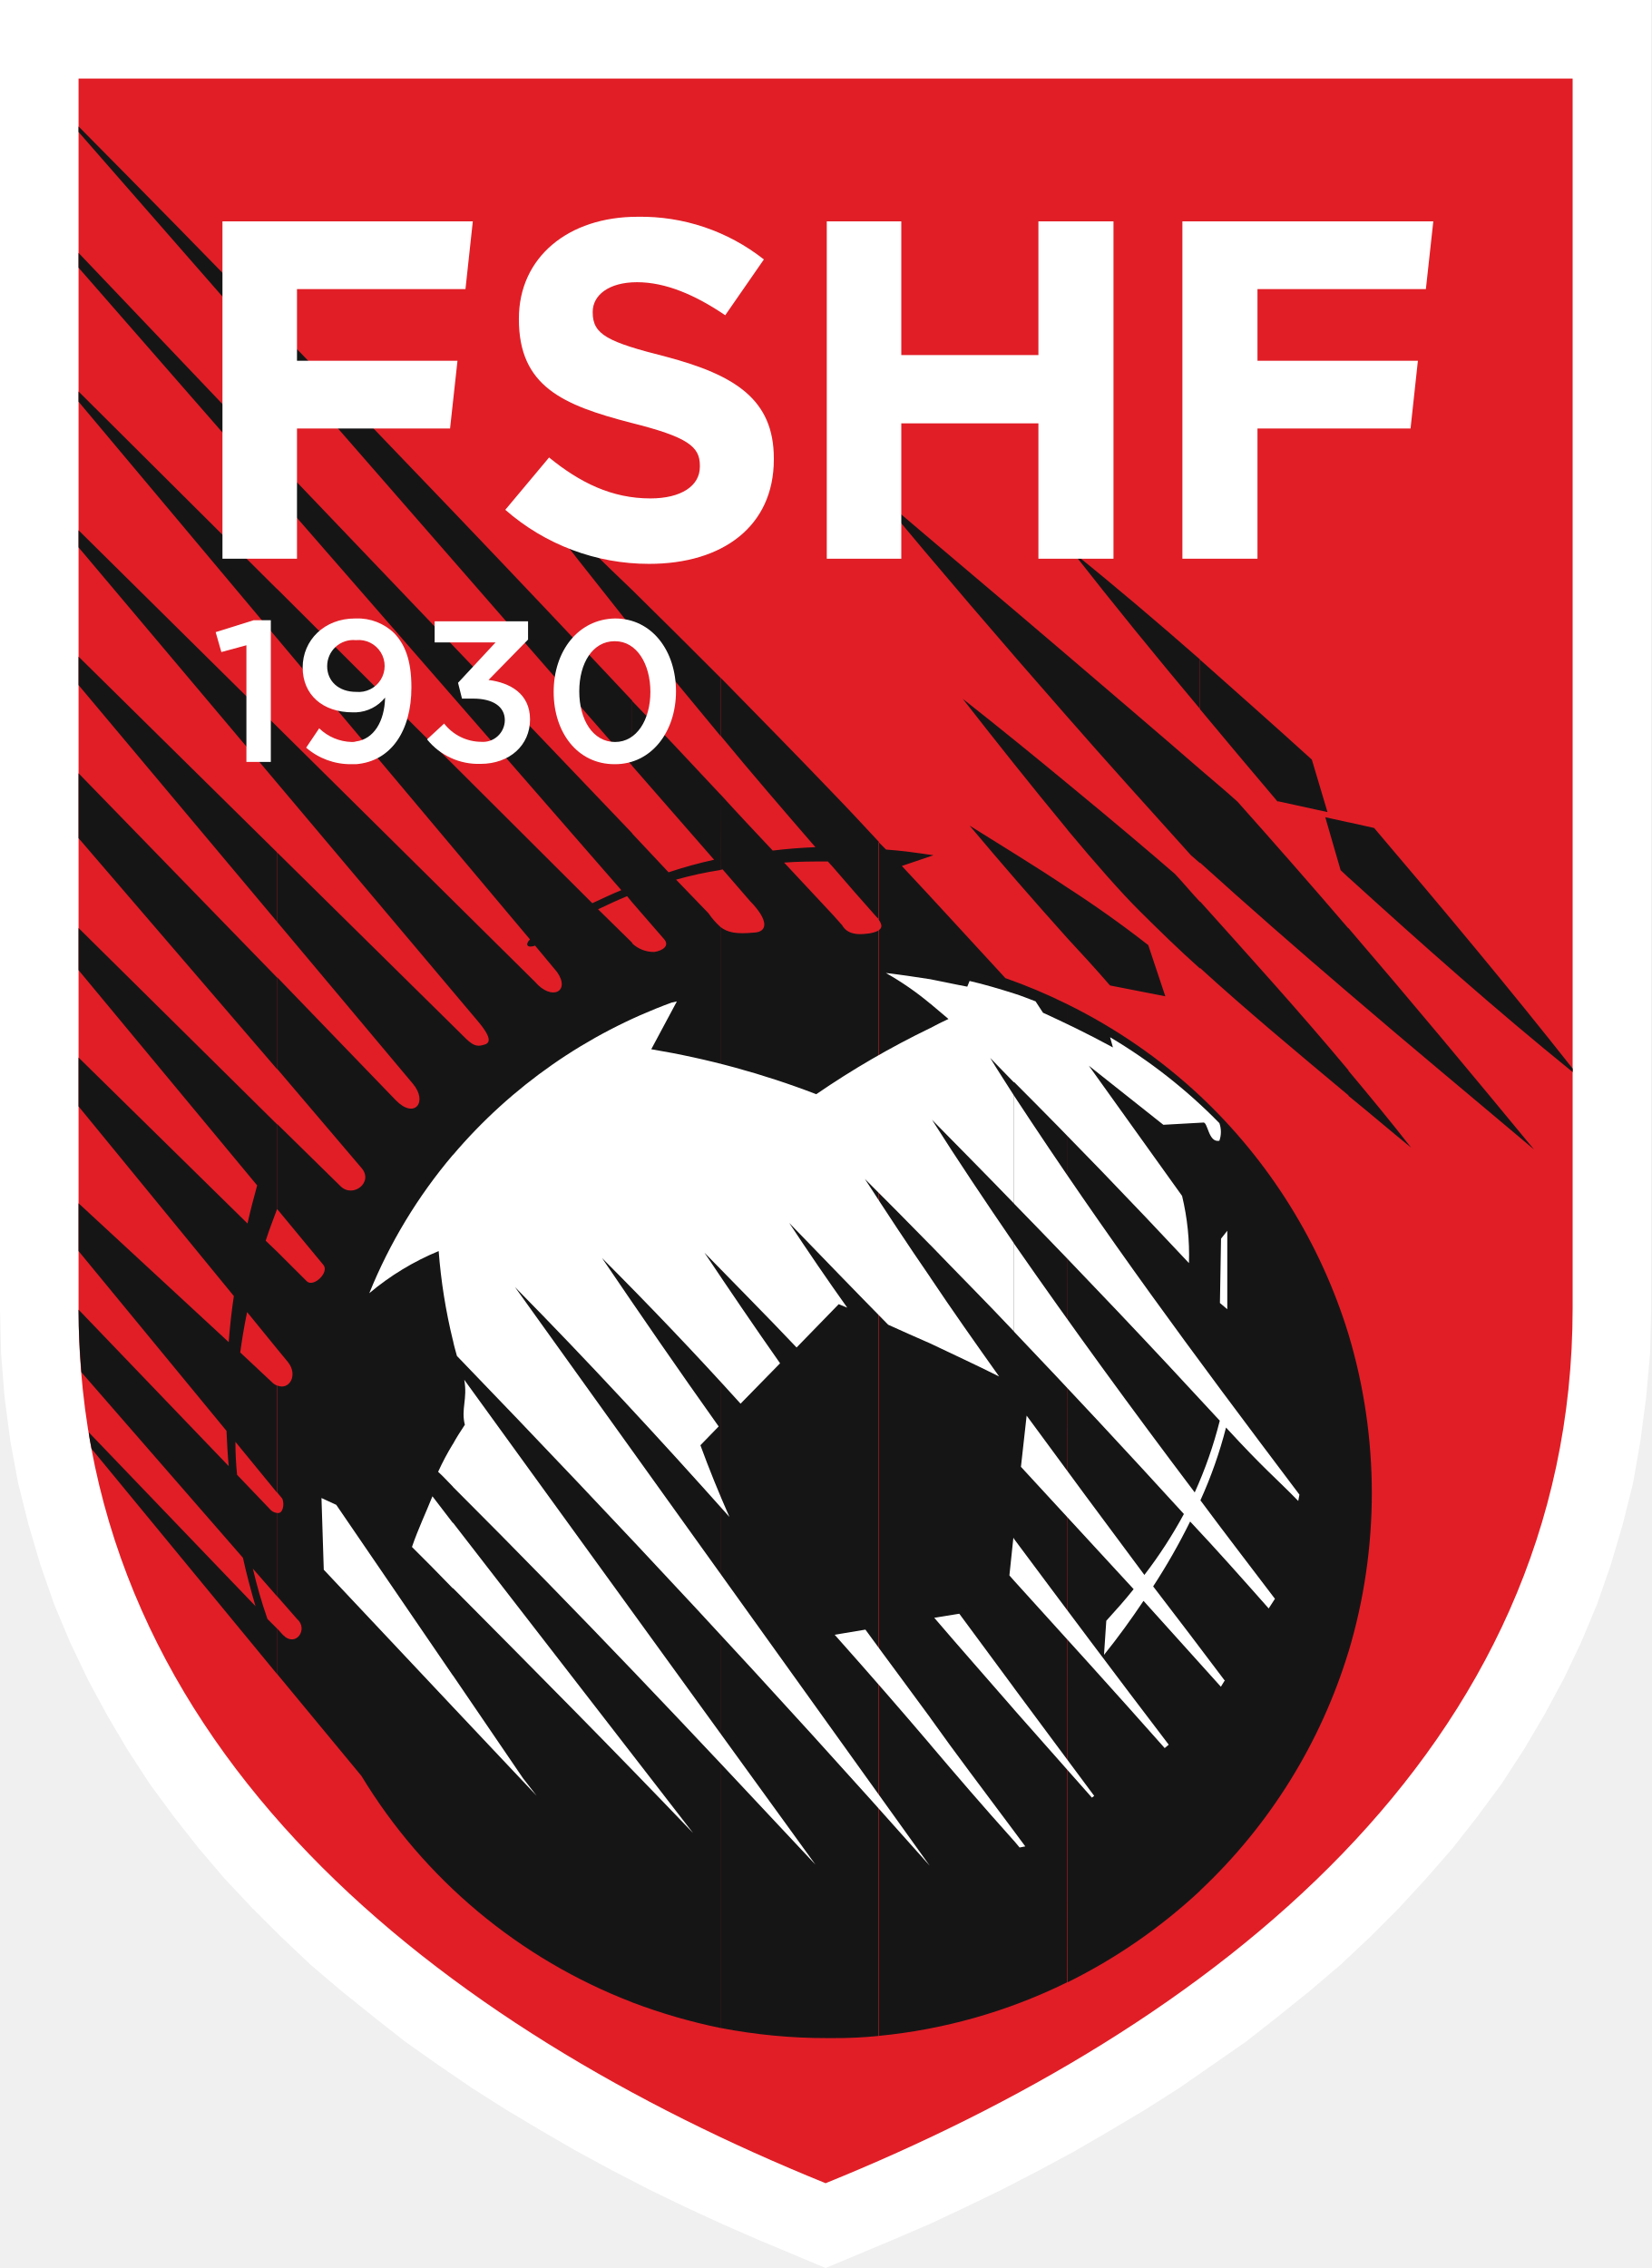
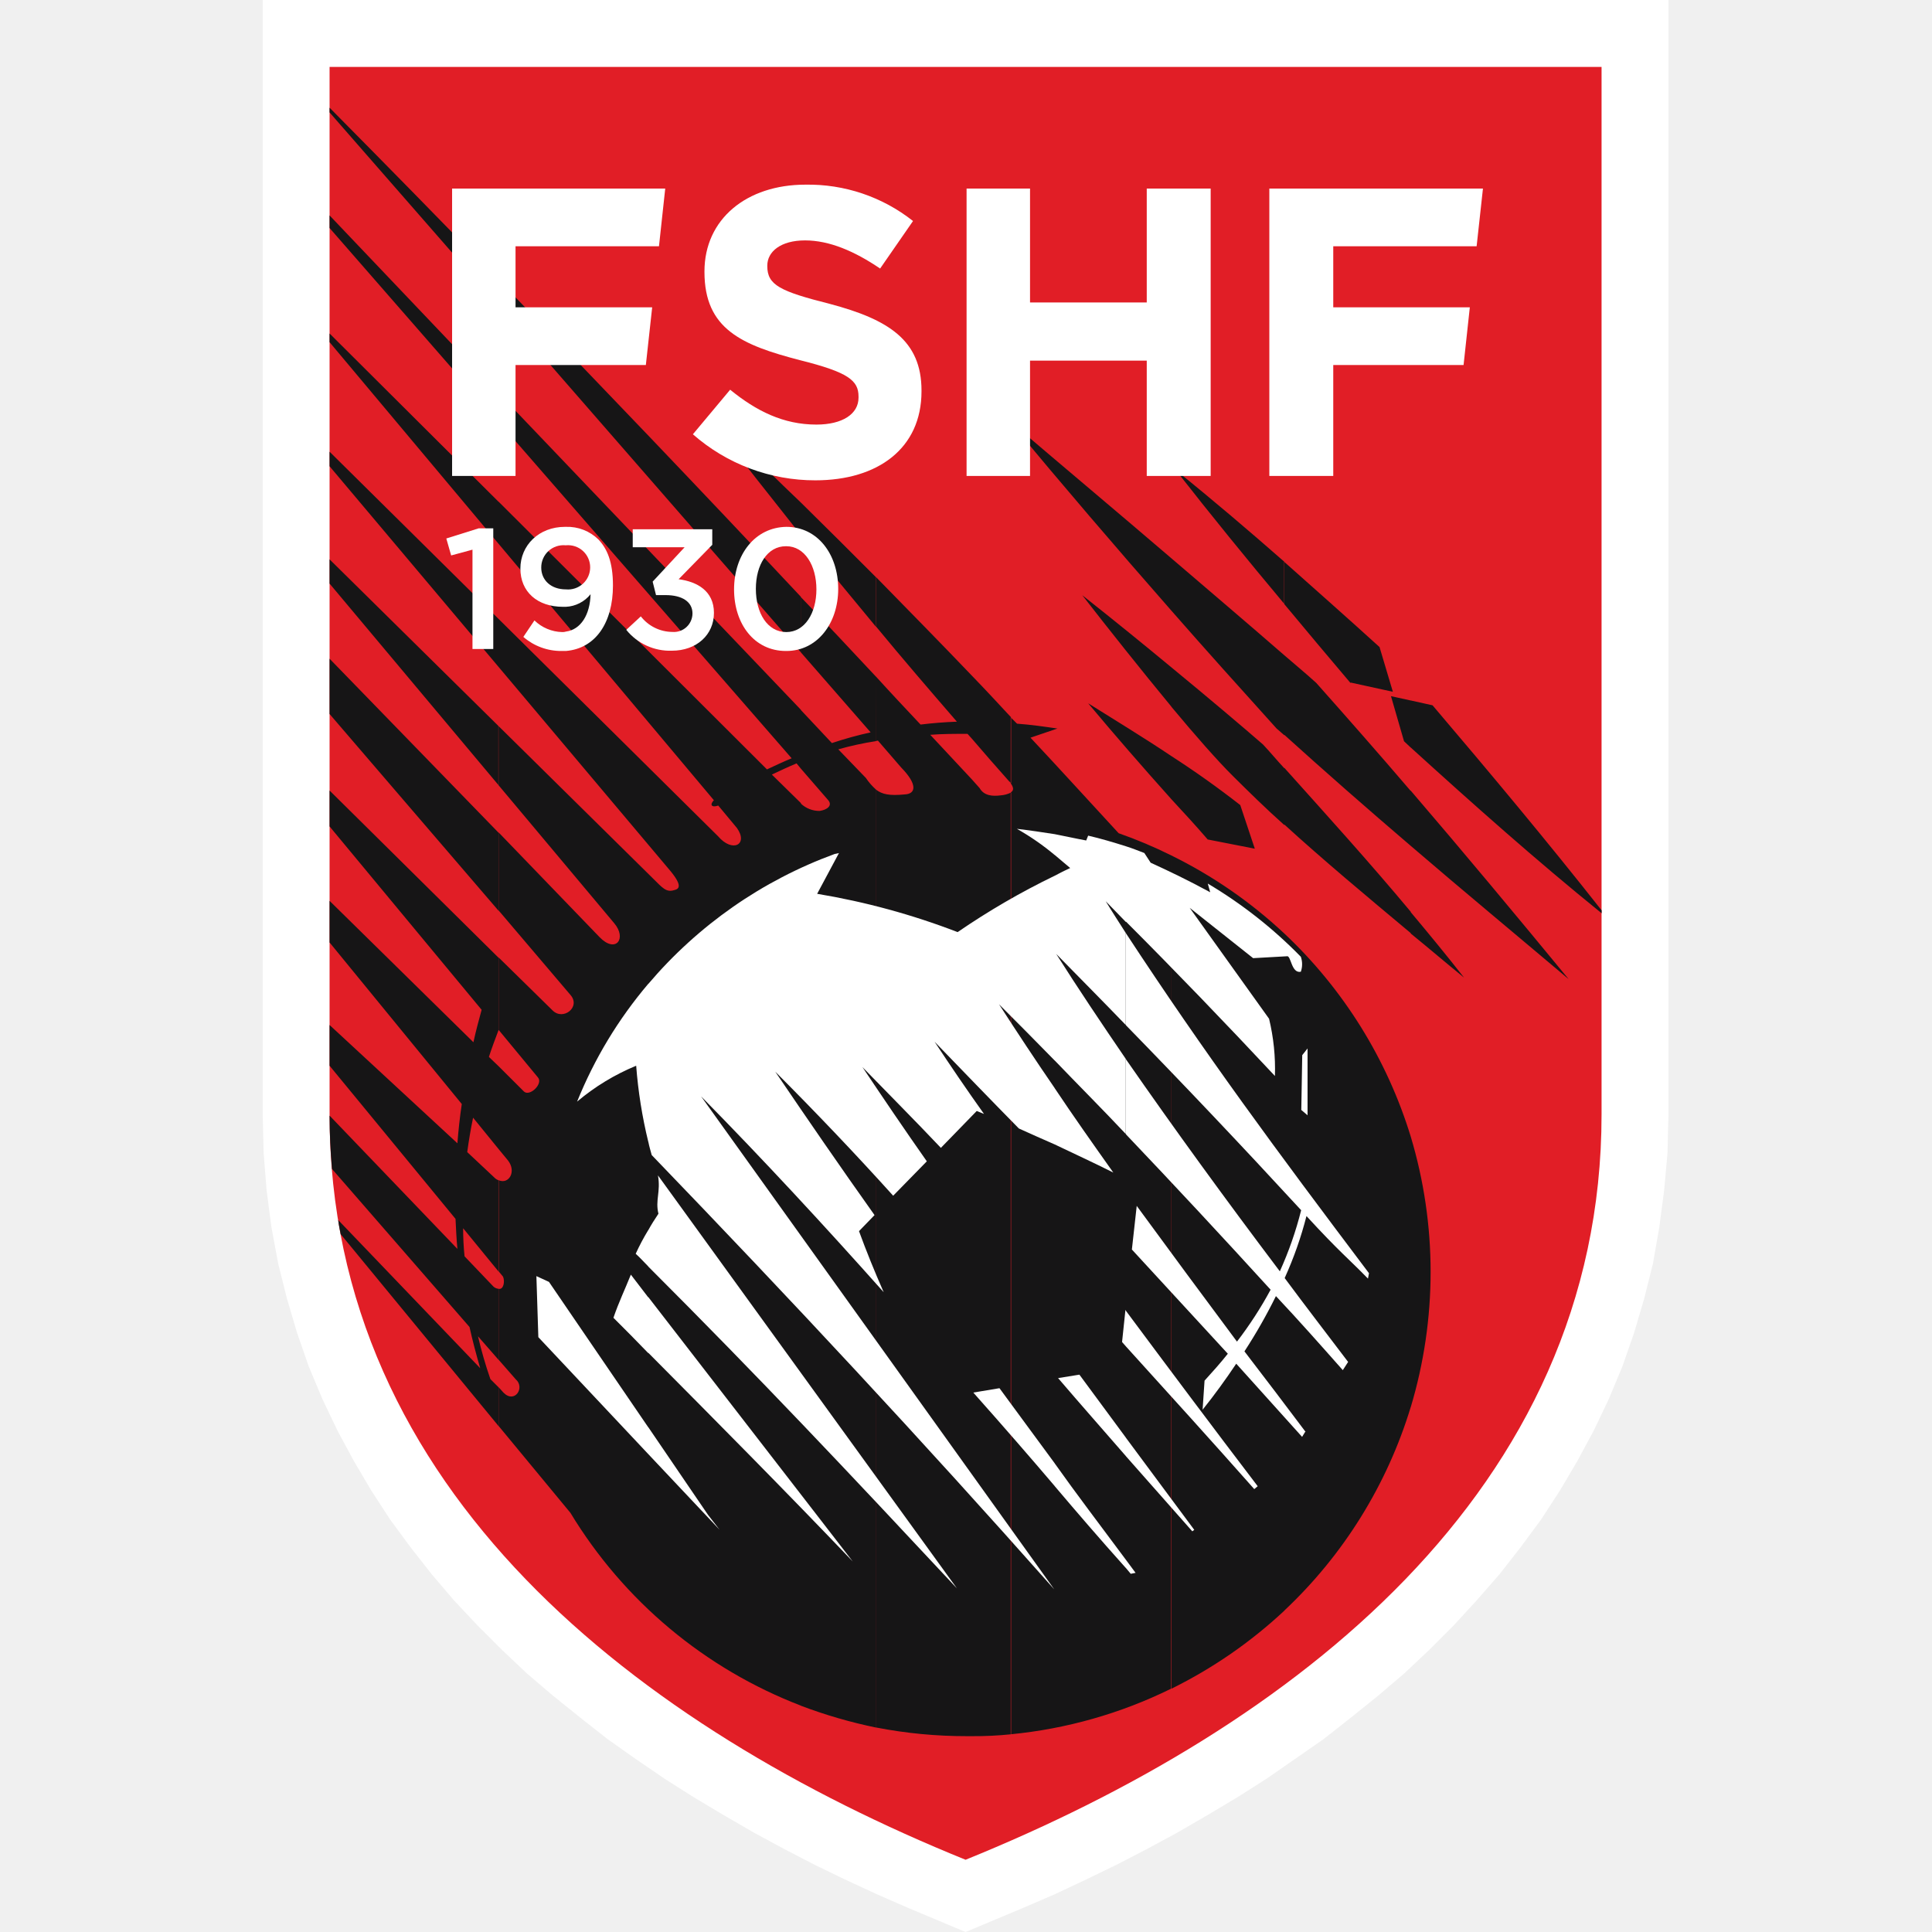
- <svg xmlns="http://www.w3.org/2000/svg" viewBox="0 0 208.94 286.99">
+ <svg xmlns="http://www.w3.org/2000/svg" width="1080" zoomAndPan="magnify" viewBox="0 0 810 810" height="1080" preserveAspectRatio="xMidYMid meet" version="1.0">
  <defs>
-     <style>.cls-1,.cls-4{fill:#fff;}.cls-1,.cls-2,.cls-3{fill-rule:evenodd;}.cls-2{fill:#e11e26;}.cls-3{fill:#161516;}</style>
+     <clipPath id="6d1a0997c0">
+       <path d="M 110.07 0 L 699.57 0 L 699.57 810 L 110.07 810 Z M 110.07 0 " clip-rule="nonzero" />
+     </clipPath>
  </defs>
-   <g id="Réteg_2" data-name="Réteg 2">
-     <g id="Layer_1" data-name="Layer 1">
-       <polygon class="cls-1" points="0 0 0 165.67 0.14 171.29 0.58 176.83 1.3 182.3 2.3 187.7 3.6 192.89 5.11 198 6.84 202.97 8.86 207.79 11.09 212.47 13.54 217.01 16.13 221.4 18.94 225.72 21.96 229.82 25.13 233.86 28.44 237.74 31.97 241.49 35.57 245.09 39.31 248.62 43.2 251.93 47.23 255.17 51.26 258.34 55.44 261.29 59.76 264.24 64.08 266.98 68.54 269.64 73.01 272.23 77.54 274.68 82.15 277.06 86.76 279.29 91.44 281.45 96.05 283.46 104.47 286.99 112.9 283.46 117.58 281.45 122.18 279.29 126.79 277.06 131.4 274.68 135.94 272.23 140.4 269.64 144.86 266.98 149.18 264.24 153.43 261.29 157.68 258.34 161.71 255.17 165.74 251.93 169.63 248.62 173.38 245.09 176.98 241.49 180.43 237.74 183.82 233.86 186.98 229.82 190.01 225.72 192.82 221.4 195.41 217.01 197.86 212.47 200.09 207.79 202.1 202.97 203.83 198 205.34 192.89 206.64 187.7 207.58 182.3 208.3 176.83 208.8 171.29 208.94 165.67 208.94 0 0 0" />
-       <path class="cls-2" d="M9.94,9.94V165.53c0,56.09,46.22,91.15,94.53,110.73C152.78,256.68,199,221.62,199,165.53V9.94Z" />
-       <path class="cls-3" d="M170.64,209V168.84a69.88,69.88,0,0,1,0,40.18Zm0-70.35V135.5c2.66,3.17,5.33,6.41,7.92,9.72-2.66-2.16-5.26-4.39-7.92-6.55Zm0-13c7.63,6.55,15.55,13.11,23.47,19.8-7.77-9.43-15.62-18.86-23.47-28v8.21Zm0-14.61c9.43,8.56,18.5,16.63,28.37,24.62v-.43c-8-10.15-16.49-20.31-25.13-30.46l-3.24-.72Zm-8.93-9.65,6.27,1.37L166,96.12c-4.75-4.32-9.5-8.5-14.18-12.67v6.26c3.24,3.89,6.55,7.85,9.86,11.74Zm8.93,2.66v7l-1-.94-1.94-6.7,2.95.65Zm0,13.39v8.21c-6.48-5.54-12.82-11.09-18.79-16.49V97.34c1.58,1.37,3.17,2.67,4.75,4.11,4.61,5.18,9.36,10.58,14,16Zm0,18c-6.12-7.34-12.53-14.4-18.79-21.38v8.42c5.76,5.26,12.24,10.66,18.79,16.13V135.5Zm0,33.34V209a69.09,69.09,0,0,1-18.79,30.24V138.67A69.26,69.26,0,0,1,170.64,168.84ZM151.85,83.45c-5.26-4.61-10.59-9.15-16.13-13.61,5.18,6.62,10.58,13.25,16.13,19.87V83.45Zm0,13.89v11.88l-1.15-1c-5.33-5.91-10.59-11.74-15.63-17.5V82.94c5.55,4.76,11.16,9.51,16.78,14.4Zm0,16.78c-1.08-1.15-2.09-2.38-3.17-3.53-3.24-2.81-7.92-6.77-13.61-11.45V105c3.53,4.24,6.84,8,9.15,10.29s4.89,4.83,7.63,7.27v-8.42Zm0,24.55V239.26a70.21,70.21,0,0,1-16.78,11.59V127.08a69.63,69.63,0,0,1,16.78,11.59Zm-16.78-19.94v-6.41c3.46,2.23,6.91,4.68,10.23,7.27l2.16,6.48-7-1.37C138.6,122.54,136.8,120.6,135.07,118.73Zm0-35.79v7.78q-12.52-14.25-23.83-27.86v-.15c7.85,6.7,15.84,13.39,23.83,20.23Zm0,16.2c-4-3.31-8.42-6.91-13.25-10.72,3.75,4.82,8.72,11.08,13.25,16.56V99.14Zm0,13.18v6.41c-4.39-4.9-8.21-9.29-12.38-14.26,3.89,2.45,8.13,5,12.38,7.85Zm0,14.76a68.66,68.66,0,0,0-7.85-3.31c-4.39-4.75-8.71-9.51-13.1-14.19l4-1.36c-2-.29-4-.58-6-.72l-.94-.94v9.79c.5.72.43,1.08,0,1.37v139.9a69,69,0,0,0,23.83-6.77ZM111.24,62.71v.15l-.36-.36.36.21Zm0,43.85v9.79l-.36-.36c-1.87-2.09-3.67-4.17-5.47-6.26v-9.36c1.94,2,3.89,4.1,5.83,6.19Zm0,11.16a4.09,4.09,0,0,1-1.58.43c-1.16.15-2.45.07-3.1-1.08l-1.15-1.29V257.9a54.18,54.18,0,0,0,5.83-.28Zm-5.83-17.35v9.36l-.65-.72c-1.87,0-3.74,0-5.54.14l6.19,6.63V257.9h-.72a70.48,70.48,0,0,1-13.54-1.29V117.29c.94.72,2,.93,4.25.72,1.73-.07,1.94-1.51-.5-4l-3.46-4-.29.07v-9.58c2.16,2.38,4.39,4.75,6.63,7.13,1.8-.22,3.6-.36,5.4-.43-4.11-4.75-8.14-9.43-12-14.11V85.75C95.9,90.58,100.66,95.4,105.41,100.37ZM91.15,85.75V93.1C87.34,88.49,83.59,84,80,79.49V74.66c3.75,3.68,7.42,7.35,11.16,11.09Zm0,14.76c-3.74-4-7.41-7.92-11.16-11.81v8.21l10.37,11.88a56.16,56.16,0,0,0-5.76,1.59L80,105.48v8.71l4,4.61c.8.86-.14,1.51-1.22,1.66A4,4,0,0,1,80,119.38v134a73.24,73.24,0,0,0,11.16,3.24V117.29a9.21,9.21,0,0,1-1.51-1.73l-4.1-4.25a46.8,46.8,0,0,1,5.61-1.22ZM80,74.66v4.83c-4.46-5.62-8.85-11.16-13.1-16.71l4,2.81,3.89,4C76.46,71.28,78.26,73,80,74.66Zm0,14c-15-16-30.09-31.75-44.93-47.08v3.81L80,96.91V88.7Zm0,16.78L35.06,58.39v4.25l43.56,50c-1.22.5-2.44,1.08-3.67,1.65L35.06,74.52v6.26l32,38.09c-.65.65-.36,1.15.65.79L70.49,123c1.73,2.44-.65,3.74-2.81,1.22L35.06,91.94v7.13l25.28,30c2.23,2.59,1.51,3,.79,3.16-1.15.36-1.73-.36-3.1-1.72l-23-22.68v8.78l17.21,20.52c1.95,2.3.22,4.54-2.16,2.09l-15-15.55v11.59l10.66,12.53c1.58,1.8-1.08,3.88-2.66,2.3l-8-7.85V153h0l5.84,7.06c.79.93-1.23,2.88-2.09,2.08l-3.75-3.74v12.31l1.37,1.66c1.3,1.65.15,3.6-1.37,2.95v13.54l.65.79c.29.72.07,1.94-.65,1.8V202l2.52,2.88c1.44,1.23-.14,3.67-1.8,2l-.72-.8v5.76l10.66,12.89A69,69,0,0,0,80,253.37V119.3l-4.32-4.24c1.23-.58,2.45-1.16,3.67-1.66l.65.79ZM35.06,41.62v3.81L9.94,16.7V16c8.35,8.43,16.7,16.92,25.12,25.64Zm0,16.77L9.94,32v1.87L35.06,62.64V58.39Zm0,16.13v6.26L9.94,50.83V49.54l25.12,25Zm0,17.42L9.94,67.1v2.16L35.06,99.07V91.94Zm0,15.92v8.78L9.94,86.69v-3.6l25.12,24.77Zm0,15.84v11.59L9.94,106.06V97.85L35.06,123.7Zm0,18.57L9.94,117.43v5.33L32.54,150c-.43,1.58-.86,3.16-1.22,4.82l-21.38-21V140l19.65,24c-.29,1.94-.5,3.88-.65,5.83l-19-17.57v6.05l18.72,22.75c.07,1.51.14,2.95.28,4.46l-19-19.8c0,2.74.14,5.33.36,7.92l20.44,23.48c.44,2,1,4.1,1.59,6.12l-21.1-22c.07.72.22,1.37.36,2.09l23.47,28.51v-5.76l-1.22-1.22A63.14,63.14,0,0,1,32,198.5L35.06,202V191.45a1.37,1.37,0,0,1-.93-.51L30,186.62a41.44,41.44,0,0,1-.21-4.17l5.25,6.41V175.32a1.72,1.72,0,0,1-.64-.43l-4-3.75c.22-1.65.51-3.38.87-5.11l3.81,4.68V158.4L33.62,157c.44-1.37.94-2.66,1.44-4Z" />
-       <polygon class="cls-1" points="154.37 164.88 155.3 165.67 155.3 155.74 154.51 156.74 154.37 164.88" />
-       <path class="cls-1" d="M155,212.69c-3-4-6.05-8-9.08-11.95a78.94,78.94,0,0,0,4.68-8.21c3.39,3.6,6.7,7.34,9.94,11l.79-1.22c-3.17-4.18-6.33-8.28-9.43-12.46a55.81,55.81,0,0,0,3.24-9.21c4.9,5.33,6.26,6.33,9.14,9.29l.15-.8c-13.9-18.43-24.34-32.54-36.15-50.54v13.68q13.08,13.4,26.07,27.5a53.53,53.53,0,0,1-3.17,9.08c-8-10.59-15.7-21.17-22.9-31.54v11.16q10.8,11.34,21.53,23.11a57.45,57.45,0,0,1-5,7.71c-5-6.7-10-13.47-14.9-20.16l-.72,6.48c4.75,5.18,9.5,10.29,14.26,15.48-1.08,1.36-2.24,2.66-3.46,4l-.29,4.32c1.8-2.24,3.46-4.54,5-6.84l9.79,10.87.44-.72ZM128.3,136.94V125.71c.94.29,1.8.65,2.74,1l.94,1.44c2.66,1.22,5.54,2.59,8.85,4.39l-.36-1.29a67.7,67.7,0,0,1,13.83,10.87,3.35,3.35,0,0,1,0,2.23c-1.44.29-1.44-2.52-2.09-2.3l-5,.28-9.43-7.48,11.8,16.48a31.86,31.86,0,0,1,.87,8.5c-7.35-7.85-14.76-15.55-22.11-22.9Zm0,96V231.7l1.44,1.94-.72.14-.72-.86Zm0-16.63v-2.74c3.39,4.54,6.77,9.15,10.16,13.68l-.29.22c-3.31-3.75-6.55-7.42-9.87-11.16Zm0-16.27v-5.33c6.48,8.71,13,17.42,19.59,26.06l-.51.43C141.12,214.13,134.71,207.07,128.3,200Zm0-61.42c-1-1.58-2-3.1-3-4.75,1,1,2,2.09,3,3.09V125.71c-1.8-.57-3.74-1.15-5.61-1.58l-.29.72c-1.58-.29-3.17-.65-4.68-.94V127c.79.65,1.51,1.29,2.3,1.94-.79.36-1.51.72-2.3,1.15v27.44c3.46,3.6,7.06,7.2,10.58,10.94V157.32c-3.6-5.26-7.12-10.51-10.36-15.62,3.38,3.45,6.91,7,10.36,10.58V138.6ZM117.72,170v-8.35c2.74,4.1,5.69,8.28,8.71,12.53-3-1.51-6-2.88-8.71-4.18Zm10.58,24.7V200l-.57-.65.5-4.75.07.07Zm0,18.86v2.74c-3.38-3.89-6.76-7.71-10.08-11.59l3.17-.51c2.31,3.1,4.61,6.27,6.91,9.36Zm0,18.15v1.22c-4-4.46-7.34-8.35-10.58-12.17v-3.38C121,222,124.34,226.37,128.3,231.7ZM117.72,123.91c-1.87-.29-3.74-.57-5.62-.79a37.4,37.4,0,0,1,5.62,3.89v-3.1Zm0,6.19v27.44c-2.74-2.81-5.54-5.62-8.28-8.36,2.66,4.11,5.4,8.28,8.28,12.46V170c-1.8-.79-3.6-1.58-5.33-2.37-4.25-4.32-8.42-8.64-12.53-12.89,2.38,3.6,4.83,7.2,7.35,10.73l-1.08-.44-5.33,5.48c-3.89-4.11-7.78-8-11.66-12,3.09,4.61,6.26,9.29,9.57,14l-5,5.11C88,171.29,82.08,165.1,76.18,159.19c4.75,7,9.64,14.11,14.76,21.31l-2.31,2.38q1.62,4.43,3.67,9.07c-8.85-9.93-17.92-19.73-27.14-29.09l52.49,73.23C97.85,213.77,78.48,193,57.82,171.58c-.15-.58-.36-1.23-.51-2V146.16A66.08,66.08,0,0,1,85,126.86l.65-.14-3.24,6.05a107,107,0,0,1,20.88,5.69,110.32,110.32,0,0,1,14.4-8.36Zm0,87.27c-2.52-3.46-5.18-7-8.21-11.16l-3.89.65c4.61,5.18,8.36,9.5,12.1,13.89v-3.38ZM57.31,216,67.9,227.23,66.17,225l-8.86-13v4Zm0-15.05c10.23,10.3,20.38,20.52,30.39,31L57.31,192.67V201Zm0-12.81c16.71,16.7,29.38,30.16,45.87,47.8L58.75,174.6c.43,2.45-.43,3.67.07,5.69-.57.86-1.08,1.65-1.51,2.45Zm0-42a64.45,64.45,0,0,0-10.58,17.5,33.41,33.41,0,0,1,8.78-5.33,69.9,69.9,0,0,0,1.8,11.3V146.16Zm0,36.58v5.4c-.65-.65-1.22-1.3-1.87-1.88a32.8,32.8,0,0,1,1.87-3.52Zm0,9.93V201c-1.73-1.8-3.45-3.53-5.18-5.25.79-2.31,1.73-4.25,2.59-6.41l2.59,3.38Zm0,19.37-14.76-21.6-1.87-.86.29,9.07L57.31,216Z" />
-       <polygon class="cls-4" points="32.11 78.48 34.27 78.48 34.27 96.41 31.18 96.41 31.18 81.65 28.01 82.51 27.29 79.99 32.11 78.48" />
-       <path class="cls-4" d="M45.07,87.55h0a3.29,3.29,0,1,0,0-6.55V78.26a6.59,6.59,0,0,1,4.83,1.88c1.29,1.36,2.16,3.31,2.16,6.84,0,5.54-2.6,9.36-7,9.72V93.82c2.23-.29,3.6-2.52,3.67-5.55a5,5,0,0,1-3.67,1.87ZM45,81a3.3,3.3,0,0,0-3.6,3.31c0,1.87,1.44,3.24,3.67,3.24v2.59h-.43c-3.82,0-6.34-2.23-6.34-5.68s2.74-6.2,6.63-6.2h.14V81Zm.07,12.82V96.7h-.65a8.58,8.58,0,0,1-5.68-2.09l1.65-2.45a6.12,6.12,0,0,0,4.11,1.73A1.6,1.6,0,0,0,45.07,93.82Z" />
-       <path class="cls-4" d="M55,81.29V78.62H66.82v2.31l-5,5.11c2.73.36,5.25,1.73,5.25,5s-2.59,5.62-6.26,5.62a8.33,8.33,0,0,1-6.77-3.1l2.16-2a6,6,0,0,0,4.68,2.31,2.77,2.77,0,0,0,3-2.74c0-1.73-1.52-2.73-4-2.73H58.46l-.5-2,4.75-5.11Z" />
-       <path class="cls-4" d="M77.83,93.89h0c2.74,0,4.47-2.81,4.47-6.34s-1.73-6.41-4.47-6.41V78.26h0c4.68,0,7.71,4.11,7.71,9.22s-3.1,9.22-7.71,9.22Zm-.07-12.75c-2.74,0-4.46,2.74-4.46,6.34s1.72,6.41,4.53,6.41V96.7h-.07c-4.68,0-7.7-4-7.7-9.15s3.09-9.21,7.77-9.29v2.88Z" />
-       <path class="cls-4" d="M82.15,71.35a27.54,27.54,0,0,1-18.21-6.84l5.54-6.62c3.89,3.17,7.92,5.18,12.82,5.18,3.88,0,6.26-1.58,6.26-4V58.9c0-2.38-1.51-3.6-8.71-5.4-8.64-2.24-14.19-4.61-14.19-13.11v-.07c0-7.78,6.27-12.89,15-12.89a25.09,25.09,0,0,1,16,5.4l-4.89,7.06c-3.82-2.59-7.56-4.18-11.16-4.18S75,37.37,75,39.46v.07c0,2.81,1.88,3.74,9.29,5.61C93,47.45,97.92,50.54,97.92,58v.14C97.92,66.6,91.44,71.35,82.15,71.35Z" />
-       <polygon class="cls-4" points="131.4 70.7 131.4 53.57 114.05 53.57 114.05 70.7 104.62 70.7 104.62 28.01 114.05 28.01 114.05 44.93 131.4 44.93 131.4 28.01 140.9 28.01 140.9 70.7 131.4 70.7" />
-       <polygon class="cls-4" points="57.89 45.65 37.58 45.65 37.58 36.58 58.9 36.58 59.83 28.01 28.15 28.01 28.15 70.7 37.58 70.7 37.58 54.22 56.95 54.22 57.89 45.65" />
-       <polygon class="cls-4" points="179.42 45.65 159.12 45.65 159.12 36.58 180.43 36.58 181.37 28.01 149.62 28.01 149.62 70.7 159.12 70.7 159.12 54.22 178.49 54.22 179.42 45.65" />
-     </g>
+   <g clip-path="url(#6d1a0997c0)">
+     <path fill="#ffffff" d="M 110.141 0 L 110.141 467.586 L 110.535 483.449 L 111.777 499.086 L 113.805 514.523 L 116.629 529.766 L 120.293 544.414 L 124.555 558.836 L 129.434 572.863 L 135.133 586.465 L 141.422 599.676 L 148.332 612.488 L 155.637 624.879 L 163.562 637.07 L 172.082 648.645 L 181.023 660.047 L 190.359 670.996 L 200.316 681.582 L 210.473 691.742 L 221.023 701.703 L 231.996 711.047 L 243.363 720.191 L 254.73 729.137 L 266.52 737.465 L 278.707 745.789 L 290.891 753.523 L 303.473 761.031 L 316.078 768.34 L 328.859 775.258 L 341.859 781.973 L 354.863 788.266 L 368.066 794.363 L 381.07 800.035 L 404.82 810 L 428.598 800.035 L 441.801 794.363 L 454.773 788.266 L 467.777 781.973 L 480.781 775.258 L 493.586 768.34 L 506.168 761.031 L 518.75 753.523 L 530.934 745.789 L 542.922 737.465 L 554.91 729.137 L 566.277 720.191 L 577.645 711.047 L 588.617 701.703 L 599.195 691.742 L 609.352 681.582 L 619.082 670.996 L 628.645 660.047 L 637.559 648.645 L 646.105 637.07 L 654.031 624.879 L 661.336 612.488 L 668.246 599.676 L 674.535 586.465 L 680.207 572.863 L 685.086 558.836 L 689.344 544.414 L 693.012 529.766 L 695.664 514.523 L 697.695 499.086 L 699.105 483.449 L 699.5 467.586 L 699.5 0 Z M 110.141 0 " fill-opacity="1" fill-rule="evenodd" />
  </g>
+   <path fill="#e11e26" d="M 138.176 28.055 L 138.176 467.191 C 138.176 625.5 268.551 724.453 404.82 779.715 C 541.09 724.453 671.461 625.5 671.461 467.191 L 671.461 28.055 Z M 138.176 28.055 " fill-opacity="1" fill-rule="evenodd" />
+   <path fill="#161516" d="M 591.465 589.883 L 591.465 476.535 C 594.227 485.73 596.301 495.078 597.695 504.582 C 599.09 514.082 599.789 523.633 599.789 533.234 C 599.789 542.84 599.09 552.391 597.695 561.891 C 596.301 571.391 594.227 580.742 591.465 589.938 Z M 591.465 391.324 L 591.465 382.434 C 598.969 391.383 606.5 400.527 613.805 409.867 C 606.305 403.773 598.969 397.477 591.465 391.383 Z M 591.465 354.633 C 612.988 373.121 635.328 391.637 657.668 410.52 C 635.75 383.902 613.609 357.289 591.465 331.492 L 591.465 354.664 Z M 591.465 313.398 C 618.066 337.559 643.648 360.336 671.488 382.887 L 671.488 381.672 C 648.926 353.027 624.977 324.352 600.605 295.703 L 591.465 293.672 Z M 566.277 286.164 L 583.965 290.031 L 578.379 271.289 C 564.98 259.098 551.582 247.297 538.379 235.527 L 538.379 253.199 C 547.52 264.176 556.855 275.352 566.191 286.332 Z M 591.465 293.672 L 591.465 313.426 L 588.645 310.773 L 583.172 291.863 L 591.496 293.699 Z M 591.465 331.461 L 591.465 354.633 C 573.188 339 555.305 323.332 538.465 308.094 L 538.465 274.73 C 542.922 278.598 547.406 282.27 551.863 286.332 C 564.867 300.953 578.266 316.191 591.352 331.492 Z M 591.465 382.266 C 574.203 361.551 556.121 341.625 538.465 321.922 L 538.465 345.688 C 554.711 360.531 572.992 375.773 591.465 391.211 Z M 591.465 476.363 L 591.465 589.883 C 589 597.996 586.016 605.914 582.516 613.637 C 579.016 621.363 575.027 628.828 570.555 636.031 C 566.082 643.234 561.16 650.117 555.789 656.68 C 550.418 663.238 544.641 669.422 538.465 675.23 L 538.465 391.383 C 544.633 397.18 550.398 403.352 555.762 409.898 C 561.125 416.445 566.043 423.312 570.52 430.496 C 574.992 437.684 578.98 445.129 582.488 452.836 C 585.992 460.539 588.984 468.441 591.465 476.535 Z M 538.465 235.527 C 523.629 222.52 508.594 209.703 492.969 197.117 C 507.578 215.801 522.809 234.512 538.465 253.199 Z M 538.465 274.73 L 538.465 308.262 L 535.223 305.441 C 520.188 288.758 505.352 272.305 491.133 256.047 L 491.133 234.09 C 506.789 247.523 522.613 260.93 538.465 274.73 Z M 538.465 322.094 C 535.418 318.848 532.57 315.375 529.523 312.129 C 520.383 304.199 507.184 293.02 491.133 279.812 L 491.133 296.352 C 501.09 308.32 510.426 318.93 516.941 325.395 C 523.457 331.859 530.738 339.027 538.465 345.914 Z M 538.465 391.383 L 538.465 675.285 C 524.289 688.508 508.512 699.41 491.133 708 L 491.133 358.672 C 508.523 367.238 524.301 378.141 538.465 391.383 Z M 491.133 335.102 L 491.133 317.012 C 500.895 323.305 510.625 330.219 519.988 337.531 L 526.082 355.82 L 506.336 351.953 C 501.09 345.855 496.012 340.383 491.133 335.102 Z M 491.133 234.09 L 491.133 256.047 C 467.59 229.234 445.184 203.023 423.914 177.414 L 423.914 176.992 C 446.059 195.902 468.598 214.785 491.133 234.09 Z M 491.133 279.812 C 479.852 270.469 467.383 260.309 453.758 249.555 C 464.336 263.16 478.355 280.828 491.133 296.297 Z M 491.133 317.012 L 491.133 335.102 C 478.75 321.273 467.977 308.883 456.215 294.855 C 467.188 301.77 479.145 308.969 491.133 317.012 Z M 491.133 358.672 C 483.945 355.098 476.566 351.984 468.992 349.328 C 456.609 335.922 444.422 322.488 432.039 309.277 L 443.324 305.441 C 437.68 304.621 432.039 303.805 426.398 303.406 L 423.746 300.754 L 423.746 328.387 C 425.156 330.418 424.961 331.434 423.746 332.254 L 423.746 727.105 C 435.434 725.977 446.926 723.805 458.219 720.594 C 469.516 717.387 480.43 713.188 490.965 708 Z M 423.914 176.992 L 423.914 177.414 L 422.902 176.398 Z M 423.914 300.754 L 423.914 328.387 L 422.902 327.371 C 417.625 321.473 412.547 315.602 407.473 309.703 L 407.473 283.285 C 412.941 288.93 418.445 294.855 423.914 300.754 Z M 423.914 332.254 C 422.512 332.961 421.027 333.367 419.461 333.465 C 416.188 333.891 412.547 333.664 410.715 330.418 L 407.473 326.777 L 407.473 727.895 C 412.969 727.93 418.449 727.664 423.914 727.105 Z M 407.473 283.285 L 407.473 309.703 L 405.637 307.668 C 400.363 307.668 395.09 307.668 390.012 308.066 L 407.473 326.777 L 407.473 727.895 L 405.441 727.895 C 392.59 727.918 379.859 726.703 367.246 724.254 L 367.246 331.039 C 369.898 333.07 372.891 333.664 379.234 333.07 C 384.117 332.875 384.707 328.809 377.824 321.781 L 368.066 310.492 L 367.246 310.691 L 367.246 283.652 C 373.34 290.367 379.629 297.059 385.949 303.773 C 391.027 303.152 396.105 302.758 401.18 302.562 C 389.586 289.156 378.219 275.945 367.332 262.738 L 367.332 242.02 C 380.645 255.652 394.074 269.258 407.473 283.285 Z M 367.246 242.02 L 367.246 262.766 C 356.5 249.754 345.922 237.082 335.797 224.352 L 335.797 210.719 C 346.375 221.105 356.727 231.465 367.277 242.02 Z M 367.246 283.68 C 356.699 272.391 346.348 261.324 335.77 250.348 L 335.77 273.52 L 365.02 307.047 C 359.523 308.254 354.109 309.75 348.773 311.535 L 335.797 297.707 L 335.797 322.289 L 347.078 335.301 C 349.336 337.727 346.684 339.562 343.637 339.984 C 342.184 340.004 340.777 339.746 339.422 339.219 C 338.066 338.695 336.859 337.934 335.797 336.938 L 335.797 715.141 C 346.047 719.023 356.539 722.07 367.277 724.285 L 367.277 331.039 C 365.652 329.59 364.23 327.961 363.016 326.156 L 351.453 314.16 C 356.656 312.688 361.93 311.543 367.277 310.719 Z M 335.797 210.719 L 335.797 224.352 C 323.215 208.492 310.832 192.855 298.844 177.191 L 310.129 185.121 L 321.102 196.41 C 325.812 201.18 330.891 206.035 335.797 210.719 Z M 335.797 250.234 C 293.484 205.074 250.922 160.621 209.062 117.355 L 209.062 128.109 L 335.797 273.52 Z M 335.797 297.594 L 209.035 164.801 L 209.035 176.797 L 331.902 317.914 C 328.461 319.324 325.023 320.965 321.551 322.57 L 209.035 210.324 L 209.035 227.992 L 299.297 335.5 C 297.465 337.332 298.281 338.746 301.129 337.727 L 308.973 347.156 C 313.852 354.043 307.137 357.711 301.047 350.598 L 209.035 259.492 L 209.035 279.613 L 280.34 364.285 C 286.633 371.598 284.602 372.754 282.57 373.207 C 279.324 374.223 277.691 372.191 273.824 368.352 L 208.949 304.34 L 208.949 329.121 L 257.492 387.035 C 262.992 393.527 258.113 399.848 251.402 392.934 L 209.09 349.047 L 209.09 381.758 L 239.16 417.121 C 243.617 422.203 236.113 428.074 231.656 423.613 L 209.09 401.457 L 209.09 431.828 L 225.562 451.754 C 227.793 454.379 222.094 459.883 219.668 457.625 L 209.09 447.066 L 209.09 481.812 L 212.953 486.496 C 216.621 491.152 213.379 496.656 209.09 494.824 L 209.09 533.039 L 210.922 535.27 C 211.742 537.301 211.121 540.742 209.09 540.348 L 209.09 570.125 L 216.199 578.254 C 220.262 581.723 215.805 588.609 211.121 583.898 L 209.09 581.641 L 209.09 597.898 L 239.16 634.277 C 241.93 638.852 244.887 643.305 248.027 647.637 C 251.164 651.969 254.477 656.164 257.961 660.223 C 261.445 664.281 265.09 668.191 268.898 671.949 C 272.703 675.707 276.66 679.301 280.762 682.734 C 284.863 686.164 289.102 689.422 293.473 692.504 C 297.844 695.586 302.332 698.484 306.945 701.195 C 311.555 703.906 316.266 706.426 321.082 708.746 C 325.902 711.07 330.805 713.191 335.797 715.109 L 335.797 336.711 L 323.609 324.746 C 327.082 323.109 330.523 321.473 333.965 320.059 L 335.797 322.289 Z M 209.035 117.469 L 209.035 128.223 L 138.176 47.133 L 138.176 45.16 C 161.73 68.953 185.285 92.914 209.035 117.523 Z M 209.035 164.801 L 138.176 90.316 L 138.176 95.594 L 209.035 176.797 Z M 209.035 210.324 L 209.035 227.992 L 138.176 143.461 L 138.176 139.82 L 209.035 210.383 Z M 209.035 259.492 L 138.176 189.383 L 138.176 195.48 L 209.035 279.613 Z M 209.035 304.426 L 209.035 329.203 L 138.176 244.672 L 138.176 234.512 Z M 209.035 349.129 L 209.035 381.844 L 138.176 299.344 L 138.176 276.172 Z M 209.035 401.543 L 138.176 331.434 L 138.176 346.477 L 201.926 423.359 C 200.711 427.82 199.5 432.277 198.484 436.965 L 138.176 377.691 L 138.176 395.137 L 193.605 462.875 C 192.785 468.348 192.195 473.824 191.77 479.328 L 138.176 429.738 L 138.176 446.812 L 190.98 511.023 C 191.18 515.285 191.375 519.348 191.77 523.609 L 138.176 467.727 C 138.176 475.461 138.574 482.77 139.191 490.082 L 196.848 556.352 C 198.09 561.996 199.668 567.922 201.332 573.625 L 141.816 511.531 C 142.012 513.562 142.438 515.398 142.832 517.43 L 209.035 597.898 L 209.035 581.641 L 205.594 578.195 C 203.547 572.305 201.82 566.32 200.402 560.246 L 209.035 570.125 L 209.035 540.348 C 207.957 540.234 207.082 539.754 206.41 538.91 L 194.762 526.715 C 194.367 522.809 194.168 518.887 194.168 514.945 L 208.977 533.039 L 208.977 494.824 C 208.281 494.559 207.68 494.152 207.172 493.609 L 195.891 483.023 C 196.512 478.367 197.328 473.484 198.344 468.602 L 209.09 481.812 L 209.09 447.066 L 204.973 443.117 C 206.215 439.25 207.625 435.609 209.035 431.828 Z M 209.035 401.543 " fill-opacity="1" fill-rule="evenodd" />
+   <path fill="#ffffff" d="M 545.574 465.355 L 548.195 467.586 L 548.195 439.559 L 545.969 442.383 Z M 545.574 465.355 " fill-opacity="1" fill-rule="evenodd" />
+   <path fill="#ffffff" d="M 547.352 600.297 C 538.887 589.008 530.285 577.715 521.738 566.566 C 526.602 559.109 531 551.383 534.938 543.395 C 544.5 553.559 553.84 564.113 562.977 574.441 L 565.207 571 C 556.266 559.203 547.352 547.629 538.605 535.832 C 542.414 527.434 545.461 518.77 547.746 509.84 C 561.566 524.883 565.402 527.703 573.527 536.059 L 573.949 533.801 C 534.742 481.785 505.293 441.961 471.98 391.156 L 471.98 429.766 C 496.578 454.98 521.09 480.852 545.516 507.383 C 543.305 516.195 540.324 524.734 536.574 533.008 C 514.008 503.121 492.289 473.258 471.98 443.992 L 471.98 475.488 C 492.289 496.828 512.535 518.57 532.711 540.715 C 528.59 548.348 523.891 555.598 518.605 562.477 C 504.504 543.566 490.398 524.457 476.578 505.574 L 474.547 523.863 C 487.945 538.484 501.344 552.906 514.77 567.555 C 511.727 571.395 508.453 575.062 505.012 578.844 L 504.195 591.039 C 509.27 584.715 513.953 578.227 518.297 571.734 L 545.91 602.414 L 547.152 600.379 Z M 472.039 386.5 L 472.039 354.805 C 474.688 355.621 477.113 356.637 479.766 357.625 L 482.418 361.691 C 489.922 365.133 498.043 369 507.383 374.082 L 506.367 370.441 C 520.707 378.961 533.711 389.188 545.375 401.121 C 545.734 402.137 545.914 403.188 545.914 404.266 C 545.914 405.348 545.734 406.395 545.375 407.414 C 541.312 408.23 541.312 400.301 539.48 400.922 L 525.379 401.711 L 498.777 380.602 L 532.062 427.113 C 533.961 435 534.781 442.996 534.516 451.105 C 513.785 428.949 492.883 407.215 472.148 386.473 Z M 472.039 657.449 L 472.039 653.949 L 476.098 659.426 L 474.066 659.82 L 472.039 657.395 Z M 472.039 610.512 L 472.039 602.781 C 481.598 615.594 491.133 628.605 500.695 641.391 L 499.879 642.012 C 490.543 631.426 481.402 621.07 472.039 610.512 Z M 472.039 564.594 L 472.039 549.551 C 490.316 574.133 508.707 598.715 527.297 623.102 L 525.855 624.312 C 508.199 604.359 490.117 584.434 472.039 564.48 Z M 472.039 391.242 C 469.215 386.781 466.395 382.492 463.574 377.836 C 466.395 380.656 469.215 383.734 472.039 386.555 L 472.039 354.805 C 466.961 353.195 461.488 351.559 456.215 350.344 L 455.395 352.375 C 450.938 351.559 446.453 350.543 442.195 349.723 L 442.195 358.445 C 444.422 360.277 446.453 362.086 448.684 363.922 C 446.453 364.938 444.422 365.953 442.195 367.164 L 442.195 444.613 C 451.953 454.773 462.109 464.934 472.039 475.488 L 472.039 444.02 C 461.883 429.176 451.953 414.355 442.816 399.934 C 452.348 409.672 462.305 419.691 472.039 429.793 L 472.039 391.184 Z M 442.195 479.809 L 442.195 456.242 C 449.922 467.812 458.242 479.609 466.762 491.605 C 458.301 487.344 449.84 483.477 442.195 479.809 Z M 472.039 549.52 L 472.039 564.48 L 470.43 562.645 L 471.84 549.238 L 472.039 549.438 Z M 472.039 602.75 L 472.039 610.484 C 462.504 599.504 452.969 588.723 443.605 577.773 L 452.547 576.332 C 459.062 585.082 465.551 594.031 472.039 602.75 Z M 472.039 653.977 L 472.039 657.422 C 460.754 644.832 451.332 633.855 442.195 623.074 L 442.195 613.531 C 451.445 626.574 460.867 638.906 472.039 653.949 Z M 442.195 349.723 C 436.918 348.906 431.645 348.113 426.34 347.492 C 431.961 350.668 437.246 354.328 442.195 358.473 Z M 442.195 367.195 L 442.195 444.641 C 434.465 436.711 426.566 428.777 418.84 421.047 C 426.34 432.645 434.07 444.414 442.195 456.211 L 442.195 479.809 C 437.117 477.578 432.039 475.348 427.16 473.117 C 415.172 460.926 403.41 448.734 391.816 436.738 C 398.531 446.898 405.441 457.059 412.547 467.023 L 409.504 465.781 L 394.469 481.246 C 383.496 469.648 372.523 458.668 361.578 447.379 C 370.293 460.391 379.234 473.598 388.574 486.891 L 374.469 501.312 C 358.363 483.449 341.664 465.977 325.023 449.297 C 338.422 469.055 352.215 489.121 366.656 509.441 L 360.141 516.16 C 363.188 524.496 366.637 533.027 370.492 541.758 C 345.527 513.734 319.945 486.074 293.938 459.656 L 441.996 666.34 C 386.148 603.344 331.508 544.723 273.234 484.266 C 272.809 482.629 272.219 480.797 271.793 478.621 L 271.793 412.523 C 276.992 406.395 282.566 400.625 288.512 395.219 C 294.453 389.809 300.723 384.809 307.312 380.211 C 313.902 375.613 320.762 371.461 327.891 367.754 C 335.02 364.043 342.355 360.809 349.898 358.051 L 351.734 357.652 L 342.594 374.73 C 362.77 378.086 382.402 383.438 401.492 390.789 C 414.438 381.898 427.977 374.035 442.109 367.195 Z M 442.195 613.504 C 435.086 603.738 427.582 593.746 419.035 582.008 L 408.062 583.84 C 421.066 598.461 431.645 610.652 442.195 623.043 Z M 271.793 609.637 L 301.668 641.332 L 296.785 635.039 L 271.793 598.348 Z M 271.793 567.16 C 300.652 596.23 329.281 625.078 357.516 654.656 L 271.793 543.793 L 271.793 567.301 Z M 271.793 531.008 C 318.93 578.141 354.668 616.129 401.18 665.918 L 275.855 492.789 C 277.07 499.707 274.645 503.148 276.055 508.852 C 274.445 511.277 273.008 513.508 271.793 515.766 Z M 271.793 412.465 C 259.203 427.328 249.254 443.793 241.953 461.855 C 249.426 455.559 257.684 450.543 266.719 446.812 C 267.539 457.582 269.23 468.215 271.793 478.707 Z M 271.793 515.707 L 271.793 530.949 C 269.961 529.113 268.352 527.281 266.52 525.645 C 268.078 522.227 269.836 518.914 271.793 515.707 Z M 271.793 543.734 L 271.793 567.301 C 266.914 562.223 262.062 557.34 257.184 552.484 C 259.41 545.965 262.062 540.488 264.488 534.395 L 271.793 543.934 Z M 271.793 598.406 L 230.16 537.441 L 224.887 535.016 L 225.703 560.613 L 271.793 609.637 Z M 271.793 598.406 " fill-opacity="1" fill-rule="evenodd" />
+   <path fill="#ffffff" d="M 200.711 221.5 L 206.805 221.5 L 206.805 272.105 L 198.09 272.105 L 198.09 230.449 L 189.148 232.875 L 187.117 225.762 Z M 200.711 221.5 " fill-opacity="1" fill-rule="nonzero" />
+   <path fill="#ffffff" d="M 237.27 247.102 C 237.914 247.164 238.555 247.156 239.199 247.086 C 239.84 247.012 240.469 246.871 241.082 246.668 C 241.695 246.465 242.281 246.199 242.84 245.871 C 243.398 245.547 243.918 245.164 244.395 244.73 C 244.875 244.293 245.301 243.812 245.68 243.289 C 246.059 242.766 246.379 242.207 246.641 241.613 C 246.902 241.023 247.102 240.41 247.234 239.777 C 247.367 239.145 247.434 238.504 247.434 237.859 C 247.434 237.211 247.367 236.57 247.234 235.938 C 247.102 235.305 246.902 234.691 246.641 234.102 C 246.379 233.508 246.059 232.949 245.68 232.426 C 245.301 231.902 244.875 231.422 244.395 230.984 C 243.918 230.551 243.398 230.168 242.84 229.844 C 242.281 229.516 241.695 229.25 241.082 229.047 C 240.469 228.844 239.84 228.703 239.199 228.633 C 238.555 228.559 237.914 228.551 237.27 228.613 L 237.27 220.883 C 238.523 220.84 239.773 220.926 241.012 221.137 C 242.25 221.348 243.453 221.68 244.625 222.137 C 245.797 222.594 246.91 223.164 247.965 223.844 C 249.02 224.527 249.996 225.309 250.895 226.188 C 254.531 230.027 256.984 235.527 256.984 245.492 C 256.984 261.129 249.652 271.91 237.242 272.926 L 237.242 264.797 C 243.531 263.98 247.395 257.684 247.594 249.133 C 246.969 249.914 246.266 250.625 245.488 251.258 C 244.711 251.891 243.879 252.434 242.984 252.887 C 242.094 253.344 241.164 253.699 240.195 253.957 C 239.227 254.211 238.242 254.363 237.242 254.41 Z M 237.07 228.613 C 236.426 228.555 235.777 228.562 235.133 228.641 C 234.488 228.715 233.859 228.859 233.242 229.066 C 232.629 229.273 232.039 229.547 231.48 229.875 C 230.922 230.207 230.402 230.594 229.926 231.035 C 229.445 231.473 229.02 231.957 228.641 232.488 C 228.266 233.016 227.949 233.578 227.688 234.176 C 227.43 234.773 227.234 235.391 227.105 236.027 C 226.977 236.664 226.914 237.305 226.918 237.957 C 226.918 243.234 230.98 247.102 237.27 247.102 L 237.27 254.41 L 236.055 254.41 C 225.281 254.41 218.172 248.117 218.172 238.379 C 218.172 228.641 225.902 220.883 236.875 220.883 L 237.27 220.883 L 237.27 228.613 Z M 237.27 264.797 L 237.27 272.926 L 235.438 272.926 C 232.496 272.949 229.648 272.453 226.887 271.438 C 224.129 270.422 221.637 268.953 219.414 267.027 L 224.066 260.113 C 225.625 261.625 227.402 262.805 229.406 263.648 C 231.406 264.492 233.492 264.941 235.66 264.996 C 236.211 265.027 236.746 264.961 237.27 264.797 Z M 237.27 264.797 " fill-opacity="1" fill-rule="nonzero" />
+   <path fill="#ffffff" d="M 265.277 229.434 L 265.277 221.898 L 298.621 221.898 L 298.621 228.418 L 284.516 242.84 C 292.215 243.855 299.324 247.723 299.324 256.949 C 299.324 266.18 292.02 272.812 281.668 272.812 C 279.844 272.875 278.043 272.727 276.254 272.367 C 274.469 272.012 272.746 271.453 271.086 270.691 C 269.43 269.934 267.883 268.992 266.445 267.875 C 265.004 266.754 263.715 265.484 262.57 264.062 L 268.664 258.418 C 269.449 259.426 270.332 260.328 271.32 261.137 C 272.309 261.941 273.375 262.625 274.52 263.191 C 275.66 263.754 276.852 264.184 278.094 264.48 C 279.332 264.773 280.59 264.926 281.863 264.938 C 282.402 264.984 282.938 264.973 283.469 264.906 C 284.004 264.84 284.523 264.723 285.035 264.547 C 285.543 264.375 286.031 264.148 286.492 263.875 C 286.957 263.602 287.387 263.281 287.781 262.922 C 288.18 262.559 288.535 262.156 288.852 261.723 C 289.164 261.285 289.434 260.82 289.652 260.328 C 289.871 259.836 290.035 259.328 290.148 258.801 C 290.266 258.277 290.324 257.742 290.328 257.207 C 290.328 252.324 286.039 249.5 279.043 249.5 L 275.039 249.5 L 273.629 243.855 L 287.027 229.434 Z M 265.277 229.434 " fill-opacity="1" fill-rule="nonzero" />
+   <path fill="#ffffff" d="M 329.676 264.996 C 337.406 264.996 342.285 257.062 342.285 247.102 C 342.285 237.137 337.406 229.008 329.676 229.008 L 329.676 220.883 C 342.875 220.883 351.422 232.48 351.422 246.902 C 351.422 261.324 342.68 272.926 329.676 272.926 Z M 329.477 229.008 C 321.75 229.008 316.898 236.742 316.898 246.902 C 316.898 257.062 321.75 264.996 329.676 264.996 L 329.676 272.926 L 329.477 272.926 C 316.277 272.926 307.758 261.637 307.758 247.102 C 307.758 232.566 316.477 221.105 329.676 220.883 L 329.676 229.008 Z M 329.477 229.008 " fill-opacity="1" fill-rule="nonzero" />
+   <path fill="#ffffff" d="M 341.859 201.379 C 337.176 201.387 332.527 200.973 327.914 200.137 C 323.305 199.305 318.805 198.062 314.418 196.414 C 310.031 194.766 305.828 192.738 301.809 190.328 C 297.789 187.918 294.02 185.164 290.496 182.074 L 306.121 163.387 C 317.094 172.336 328.461 178.008 342.285 178.008 C 353.23 178.008 359.941 173.551 359.941 166.719 L 359.941 166.238 C 359.941 159.523 355.684 156.078 335.375 151 C 311.004 144.676 295.348 137.988 295.348 113.996 L 295.348 113.801 C 295.348 91.84 313.035 77.418 337.66 77.418 C 341.715 77.348 345.75 77.621 349.762 78.242 C 353.77 78.867 357.699 79.828 361.543 81.125 C 365.391 82.426 369.094 84.043 372.664 85.977 C 376.23 87.914 379.605 90.141 382.789 92.66 L 368.996 112.586 C 358.223 105.277 347.672 100.789 337.516 100.789 C 327.363 100.789 321.691 105.473 321.691 111.371 L 321.691 111.57 C 321.691 119.5 326.996 122.125 347.898 127.402 C 372.465 133.922 386.344 142.645 386.344 163.699 L 386.344 164.094 C 386.344 187.973 368.066 201.379 341.859 201.379 Z M 341.859 201.379 " fill-opacity="1" fill-rule="nonzero" />
+   <path fill="#ffffff" d="M 480.781 199.543 L 480.781 151.195 L 431.844 151.195 L 431.844 199.543 L 405.242 199.543 L 405.242 79.055 L 431.844 79.055 L 431.844 126.809 L 480.781 126.809 L 480.781 79.055 L 507.578 79.055 L 507.578 199.543 Z M 480.781 199.543 " fill-opacity="1" fill-rule="nonzero" />
+   <path fill="#ffffff" d="M 273.43 128.844 L 216.141 128.844 L 216.141 103.242 L 276.281 103.242 L 278.902 79.055 L 189.543 79.055 L 189.543 199.543 L 216.141 199.543 L 216.141 153.031 L 270.777 153.031 Z M 273.43 128.844 " fill-opacity="1" fill-rule="nonzero" />
+   <path fill="#ffffff" d="M 616.23 128.844 L 558.973 128.844 L 558.973 103.242 L 619.082 103.242 L 621.734 79.055 L 532.176 79.055 L 532.176 199.543 L 558.973 199.543 L 558.973 153.031 L 613.609 153.031 Z M 616.23 128.844 " fill-opacity="1" fill-rule="nonzero" />
</svg>
